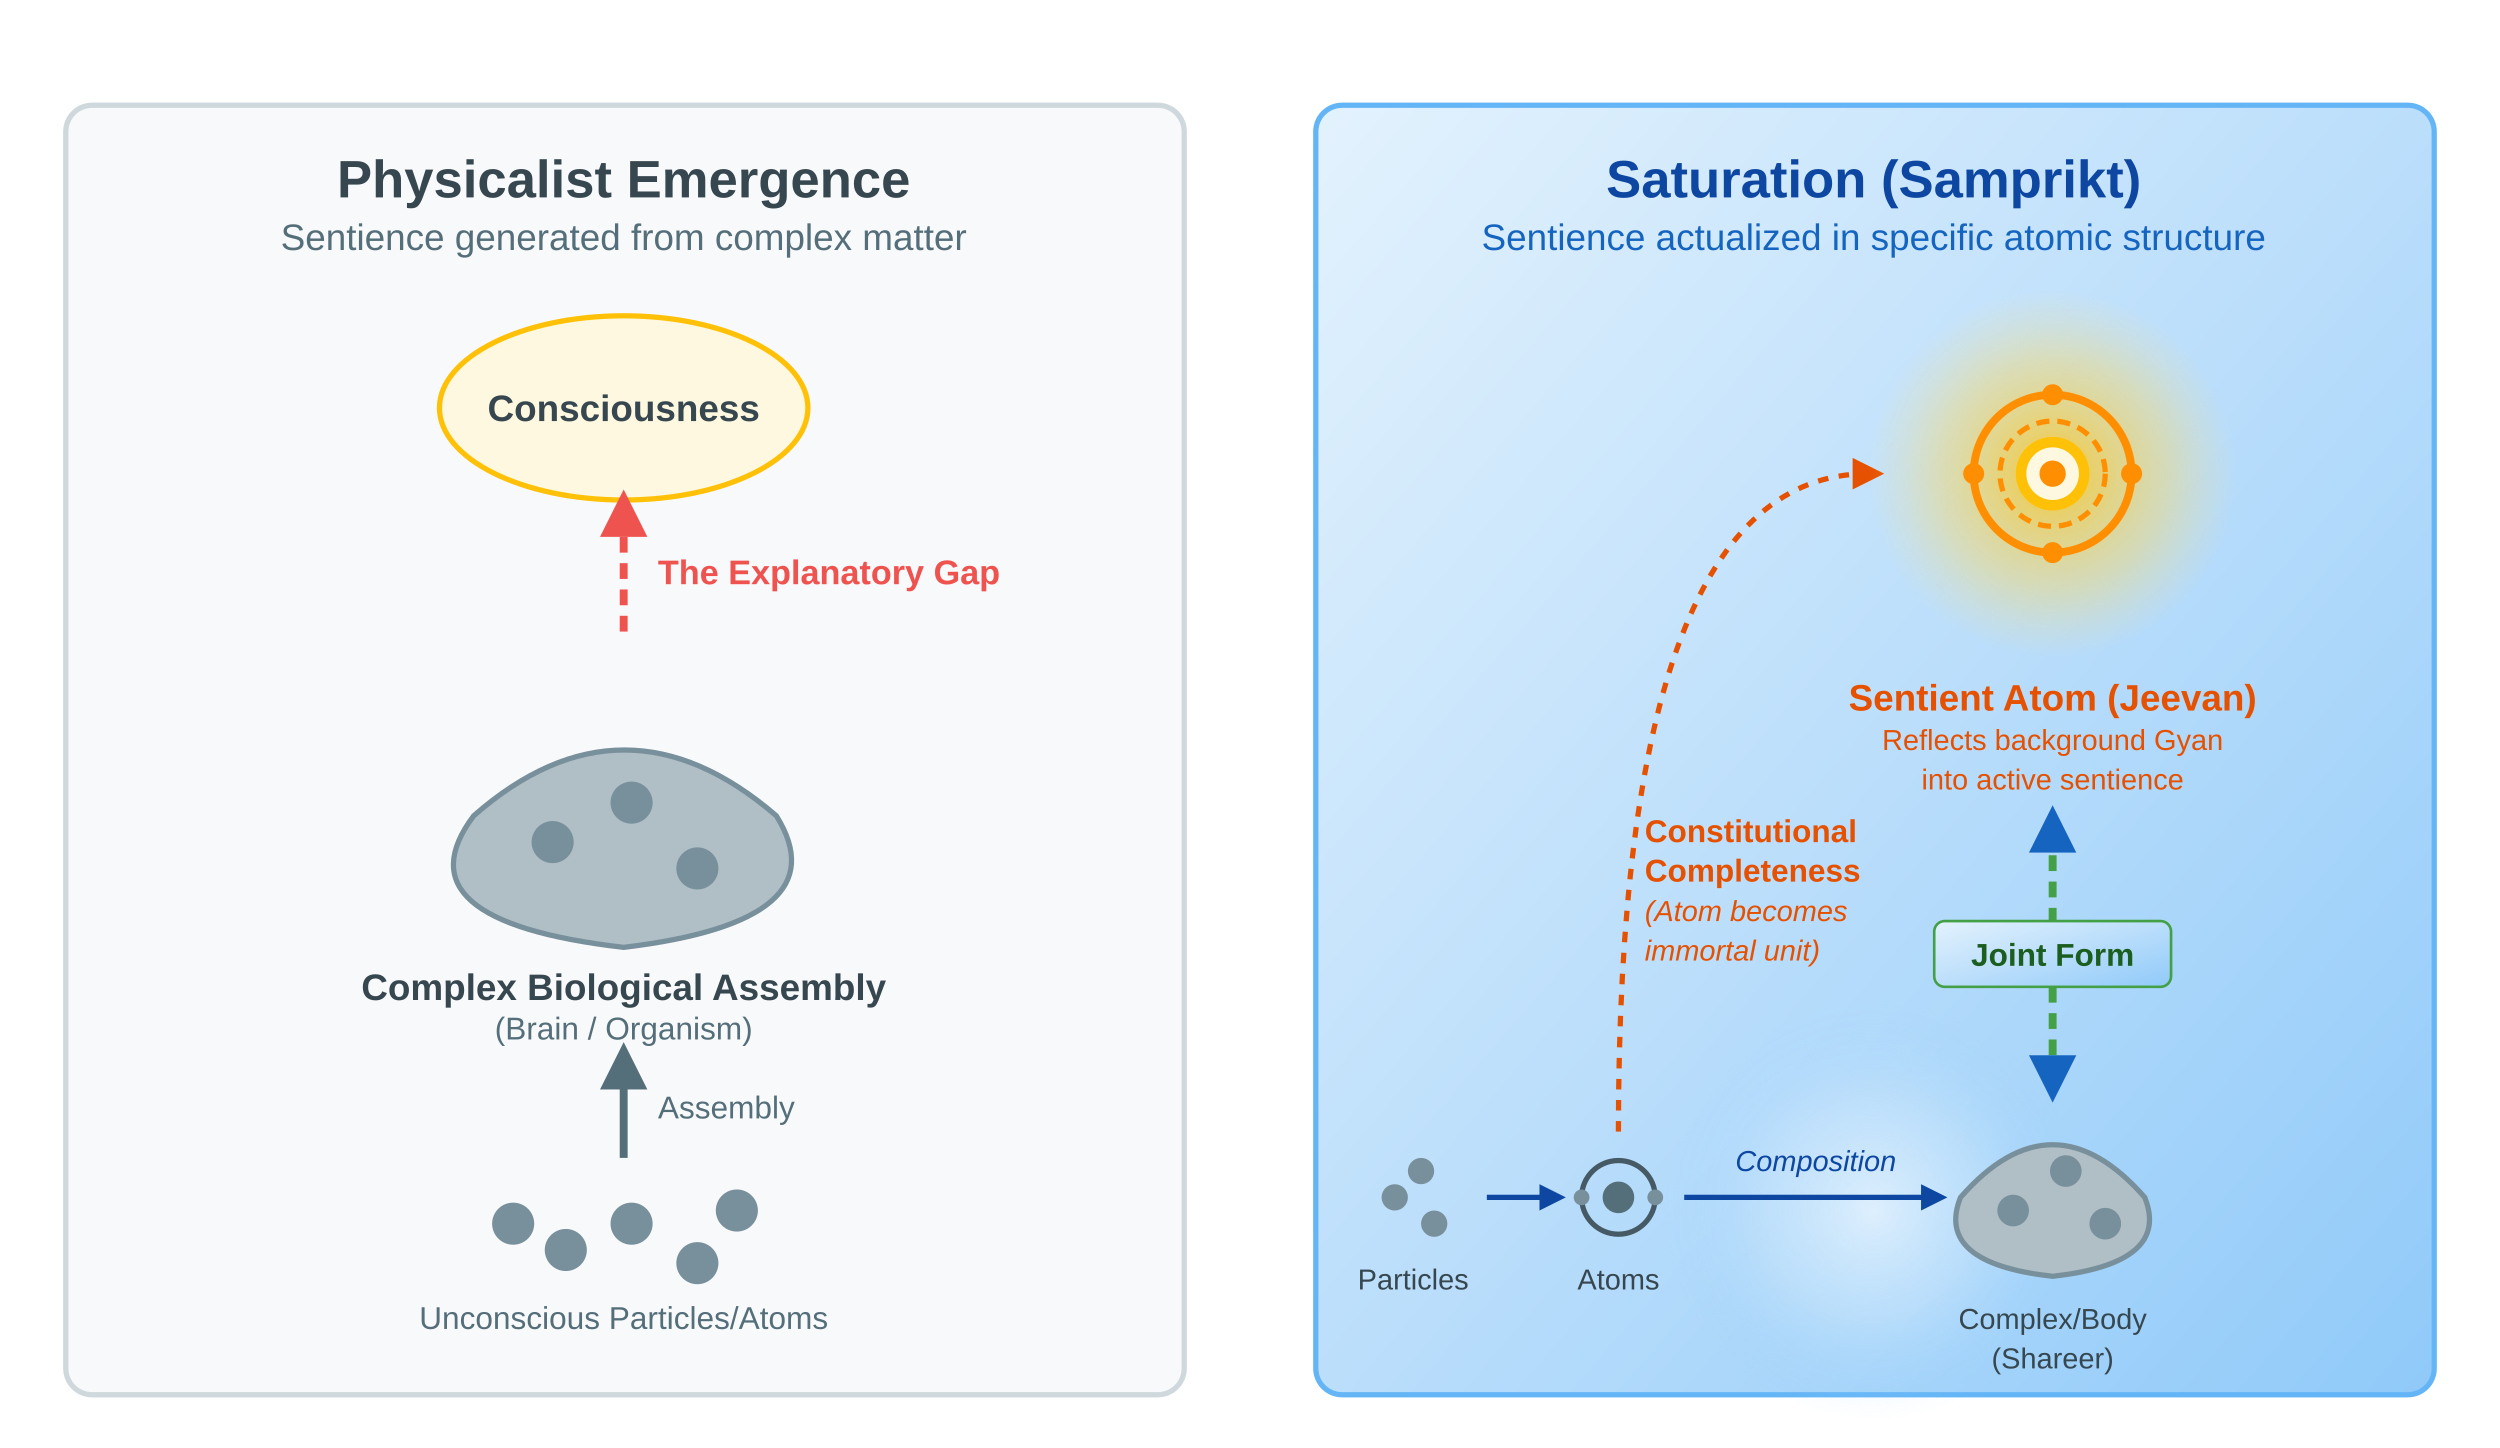
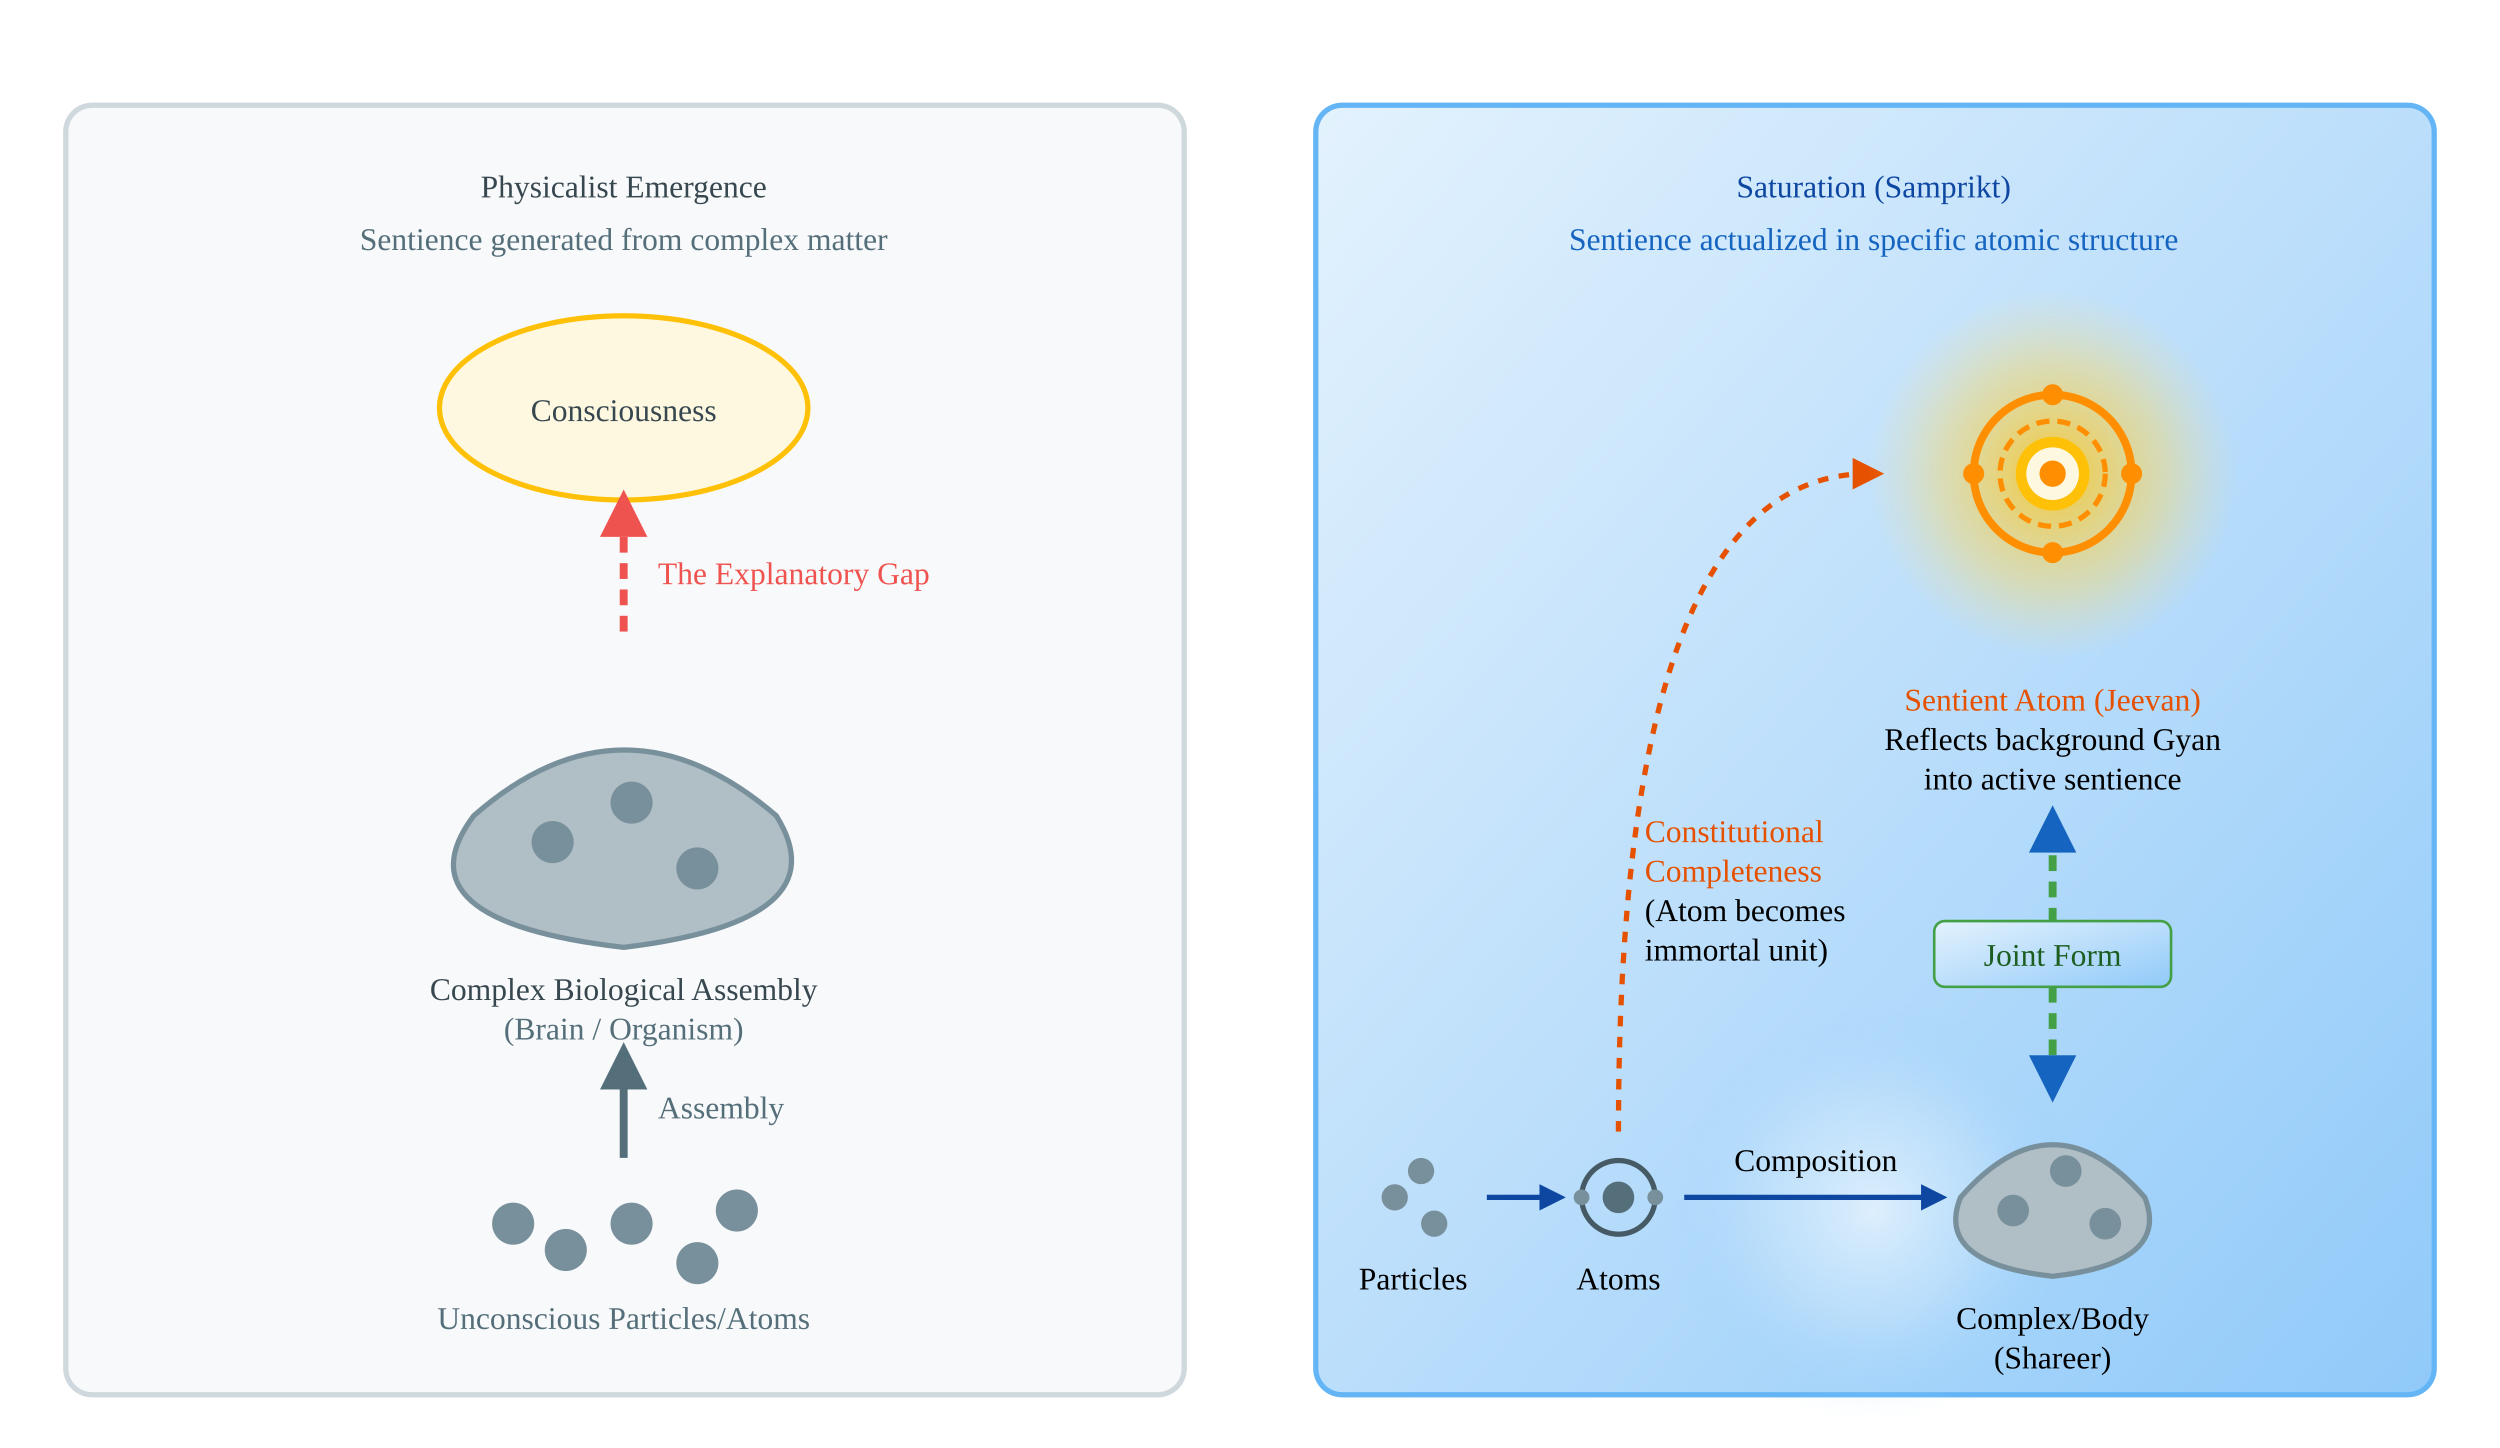
<svg xmlns="http://www.w3.org/2000/svg" width="950" height="550" viewBox="0 0 950 550" role="img">
  <style>
-   .th  { font-family: 'Helvetica Neue', Arial, sans-serif; font-weight: 700; font-size: 20px; fill: #37474F; }
-   .sub { font-family: 'Helvetica Neue', Arial, sans-serif; font-weight: 400; font-size: 14px; fill: #546E7A; }
-   .lbl { font-family: 'Helvetica Neue', Arial, sans-serif; font-weight: 700; font-size: 14px; fill: #37474F; }
-   .txs { font-family: 'Helvetica Neue', Arial, sans-serif; font-weight: 400; font-size: 12px; fill: #546E7A; }
-   .txs-sm { font-family: 'Helvetica Neue', Arial, sans-serif; font-weight: 400; font-size: 11px; fill: #37474F; }
-   .gap { font-family: 'Helvetica Neue', Arial, sans-serif; font-weight: 700; font-size: 13px; fill: #EF5350; }
-   .bond { font-family: 'Helvetica Neue', Arial, sans-serif; font-style: italic; font-size: 11px; fill: #0D47A1; }
-   .cc   { font-family: 'Helvetica Neue', Arial, sans-serif; font-weight: 700; font-size: 12px; fill: #E65100; }
-   .cc-i { font-family: 'Helvetica Neue', Arial, sans-serif; font-style: italic; font-size: 11px; fill: #E65100; }
-   .jv   { font-family: 'Helvetica Neue', Arial, sans-serif; font-weight: 700; font-size: 14px; fill: #E65100; }
-   .jv-s { font-family: 'Helvetica Neue', Arial, sans-serif; font-size: 11px; fill: #E65100; }
-   .jf   { font-family: 'Helvetica Neue', Arial, sans-serif; font-weight: 700; font-size: 12px; fill: #1B5E20; }
-   .th-r { font-family: 'Helvetica Neue', Arial, sans-serif; font-weight: 700; font-size: 20px; fill: #0D47A1; }
-   .sub-r { font-family: 'Helvetica Neue', Arial, sans-serif; font-weight: 400; font-size: 14px; fill: #1565C0; }
- </style>
+     .frame-left { fill: #F8F9FA; stroke: #CFD8DC; }
+     .frame-right { fill: #E3F2FD; stroke: #90CAF9; }
+     .th { fill: #37474F; }
+     .sub { fill: #546E7A; }
+     .lbl { fill: #37474F; }
+     .txs { fill: #546E7A; }
+     .gap { fill: #EF5350; }
+     .th-r { fill: #0D47A1; }
+     .sub-r { fill: #1565C0; }
+     .jv { fill: #E65100; }
+     .jf { fill: #1B5E20; }
+     .cc { fill: #E65100; }
+     @media (prefers-color-scheme: dark) {
+       .frame-left { fill: #26231e; stroke: #423b33; }
+       .frame-right { fill: #1a2430; stroke: #3d6278; }
+       .th { fill: #f5f1ec; }
+       .sub { fill: #aca194; }
+       .lbl { fill: #e6dfd6; }
+       .txs { fill: #aca194; }
+       .gap { fill: #f87171; }
+       .th-r { fill: #7ebbed; }
+       .sub-r { fill: #9ec8e8; }
+       .jv { fill: #f0c78a; }
+       .jf { fill: #8fd4a8; }
+       .cc { fill: #f0c78a; }
+       svg { background: #1a1815; }
+     }
+   </style>
  <defs>
    <linearGradient id="sattaGrad" x1="0%" y1="0%" x2="100%" y2="100%">
      <stop offset="0%" stop-color="#E3F2FD" />
      <stop offset="50%" stop-color="#BBDEFB" />
      <stop offset="100%" stop-color="#90CAF9" />
    </linearGradient>
    <radialGradient id="glow" cx="50%" cy="50%" r="50%">
      <stop offset="0%" stop-color="#FFC107" stop-opacity="0.8" />
      <stop offset="60%" stop-color="#FFD54F" stop-opacity="0.4" />
      <stop offset="100%" stop-color="#FFE082" stop-opacity="0" />
    </radialGradient>
    <radialGradient id="pulse" cx="50%" cy="50%" r="50%">
      <stop offset="0%" stop-color="#FFFFFF" stop-opacity="0.6" />
      <stop offset="50%" stop-color="#E3F2FD" stop-opacity="0.3" />
      <stop offset="100%" stop-color="#90CAF9" stop-opacity="0" />
    </radialGradient>
    <marker id="arrowLeft" viewBox="0 0 10 10" refX="5" refY="5" markerWidth="6" markerHeight="6" orient="auto-start-reverse">
      <path d="M 0 0 L 10 5 L 0 10 z" fill="#546E7A" />
    </marker>
    <marker id="arrowGap" viewBox="0 0 10 10" refX="5" refY="5" markerWidth="6" markerHeight="6" orient="auto-start-reverse">
      <path d="M 0 0 L 10 5 L 0 10 z" fill="#EF5350" />
    </marker>
    <marker id="arrowRight" viewBox="0 0 10 10" refX="5" refY="5" markerWidth="6" markerHeight="6" orient="auto-start-reverse">
      <path d="M 0 0 L 10 5 L 0 10 z" fill="#1565C0" />
    </marker>
    <marker id="arrowBond" viewBox="0 0 10 10" refX="5" refY="5" markerWidth="5" markerHeight="5" orient="auto-start-reverse">
      <path d="M 0 0 L 10 5 L 0 10 z" fill="#0D47A1" />
    </marker>
    <marker id="arrowJoint" viewBox="0 0 10 10" refX="5" refY="5" markerWidth="6" markerHeight="6" orient="auto-start-reverse">
      <path d="M 0 0 L 10 5 L 0 10 z" fill="#E65100" />
    </marker>
  </defs>
-   <rect x="25" y="40" width="425" height="490" fill="#F8F9FA" stroke="#CFD8DC" stroke-width="2" rx="10" />
+   <rect class="frame-left" x="25" y="40" width="425" height="490" stroke-width="2" rx="10" />
  <text class="th" x="237" y="75" text-anchor="middle">Physicalist Emergence</text>
  <text class="sub" x="237" y="95" text-anchor="middle">Sentience generated from complex matter</text>
  <ellipse cx="237" cy="155" rx="70" ry="35" fill="#FFF8E1" stroke="#FFC107" stroke-width="2" />
  <text class="lbl" x="237" y="160" text-anchor="middle" fill="#FF8F00">Consciousness</text>
  <line x1="237" y1="240" x2="237" y2="195" stroke="#EF5350" stroke-width="3" stroke-dasharray="6,4" marker-end="url(#arrowGap)" />
  <text class="gap" x="250" y="222">The Explanatory Gap</text>
  <path d="M 180 310 Q 237 260 295 310 Q 320 350 237 360 Q 150 350 180 310 Z" fill="#B0BEC5" stroke="#78909C" stroke-width="2" />
  <circle cx="210" cy="320" r="8" fill="#78909C" />
  <circle cx="240" cy="305" r="8" fill="#78909C" />
  <circle cx="265" cy="330" r="8" fill="#78909C" />
  <text class="lbl" x="237" y="380" text-anchor="middle">Complex Biological Assembly</text>
  <text class="txs" x="237" y="395" text-anchor="middle">(Brain / Organism)</text>
  <line x1="237" y1="440" x2="237" y2="405" stroke="#546E7A" stroke-width="3" marker-end="url(#arrowLeft)" />
  <text class="txs" x="250" y="425">Assembly</text>
  <circle cx="195" cy="465" r="8" fill="#78909C" />
  <circle cx="215" cy="475" r="8" fill="#78909C" />
  <circle cx="240" cy="465" r="8" fill="#78909C" />
  <circle cx="265" cy="480" r="8" fill="#78909C" />
  <circle cx="280" cy="460" r="8" fill="#78909C" />
  <text class="txs" x="237" y="505" text-anchor="middle">Unconscious Particles/Atoms</text>
  <rect x="500" y="40" width="425" height="490" fill="url(#sattaGrad)" stroke="#64B5F6" stroke-width="2" rx="10" />
  <text class="th-r" x="712" y="75" text-anchor="middle">Saturation (Samprikt)</text>
  <text class="sub-r" x="712" y="95" text-anchor="middle">Sentience actualized in specific atomic structure</text>
  <circle cx="712" cy="460" r="80" fill="url(#pulse)" />
  <circle cx="530" cy="455" r="5" fill="#78909C" />
  <circle cx="540" cy="445" r="5" fill="#78909C" />
  <circle cx="545" cy="465" r="5" fill="#78909C" />
  <text class="txs-sm" x="537" y="490" text-anchor="middle">Particles</text>
  <line x1="565" y1="455" x2="590" y2="455" stroke="#0D47A1" stroke-width="2" marker-end="url(#arrowBond)" />
  <circle cx="615" cy="455" r="14" fill="none" stroke="#455A64" stroke-width="2" />
  <circle cx="615" cy="455" r="6" fill="#546E7A" />
  <circle cx="601" cy="455" r="3" fill="#78909C" />
  <circle cx="629" cy="455" r="3" fill="#78909C" />
  <text class="txs-sm" x="615" y="490" text-anchor="middle">Atoms</text>
  <line x1="640" y1="455" x2="735" y2="455" stroke="#0D47A1" stroke-width="2" marker-end="url(#arrowBond)" />
  <text class="bond" x="690" y="445" text-anchor="middle">Composition</text>
  <path d="M 745 455 Q 780 415 815 455 Q 825 480 780 485 Q 735 480 745 455 Z" fill="#B0BEC5" stroke="#78909C" stroke-width="2" />
  <circle cx="765" cy="460" r="6" fill="#78909C" />
  <circle cx="785" cy="445" r="6" fill="#78909C" />
  <circle cx="800" cy="465" r="6" fill="#78909C" />
  <text class="txs-sm" x="780" y="505" text-anchor="middle">Complex/Body</text>
  <text class="txs-sm" x="780" y="520" text-anchor="middle">(Shareer)</text>
  <path d="M 615 430 Q 615 180 710 180" fill="none" stroke="#E65100" stroke-width="2" stroke-dasharray="4,4" marker-end="url(#arrowJoint)" />
  <text class="cc" x="625" y="320">Constitutional</text>
  <text class="cc" x="625" y="335">Completeness</text>
  <text class="cc-i" x="625" y="350">(Atom becomes</text>
  <text class="cc-i" x="625" y="365">immortal unit)</text>
  <circle cx="780" cy="180" r="70" fill="url(#glow)" />
  <circle cx="780" cy="180" r="30" fill="none" stroke="#FF8F00" stroke-width="3" />
  <circle cx="780" cy="180" r="20" fill="none" stroke="#FF8F00" stroke-width="2" stroke-dasharray="5,3" />
  <circle cx="780" cy="180" r="12" fill="#FFF8E1" stroke="#FFC107" stroke-width="4" />
  <circle cx="780" cy="180" r="5" fill="#FF8F00" />
  <circle cx="750" cy="180" r="4" fill="#FF8F00" />
  <circle cx="810" cy="180" r="4" fill="#FF8F00" />
  <circle cx="780" cy="150" r="4" fill="#FF8F00" />
  <circle cx="780" cy="210" r="4" fill="#FF8F00" />
  <text class="jv" x="780" y="270" text-anchor="middle">Sentient Atom (Jeevan)</text>
  <text class="jv-s" x="780" y="285" text-anchor="middle">Reflects background Gyan</text>
  <text class="jv-s" x="780" y="300" text-anchor="middle">into active sentience</text>
  <line x1="780" y1="315" x2="780" y2="410" stroke="#43A047" stroke-width="3" stroke-dasharray="6,4" marker-end="url(#arrowRight)" marker-start="url(#arrowRight)" />
  <rect x="735" y="350" width="90" height="25" fill="url(#sattaGrad)" stroke="#43A047" stroke-width="1" rx="4" />
  <text class="jf" x="780" y="367" text-anchor="middle">Joint Form</text>
</svg>
